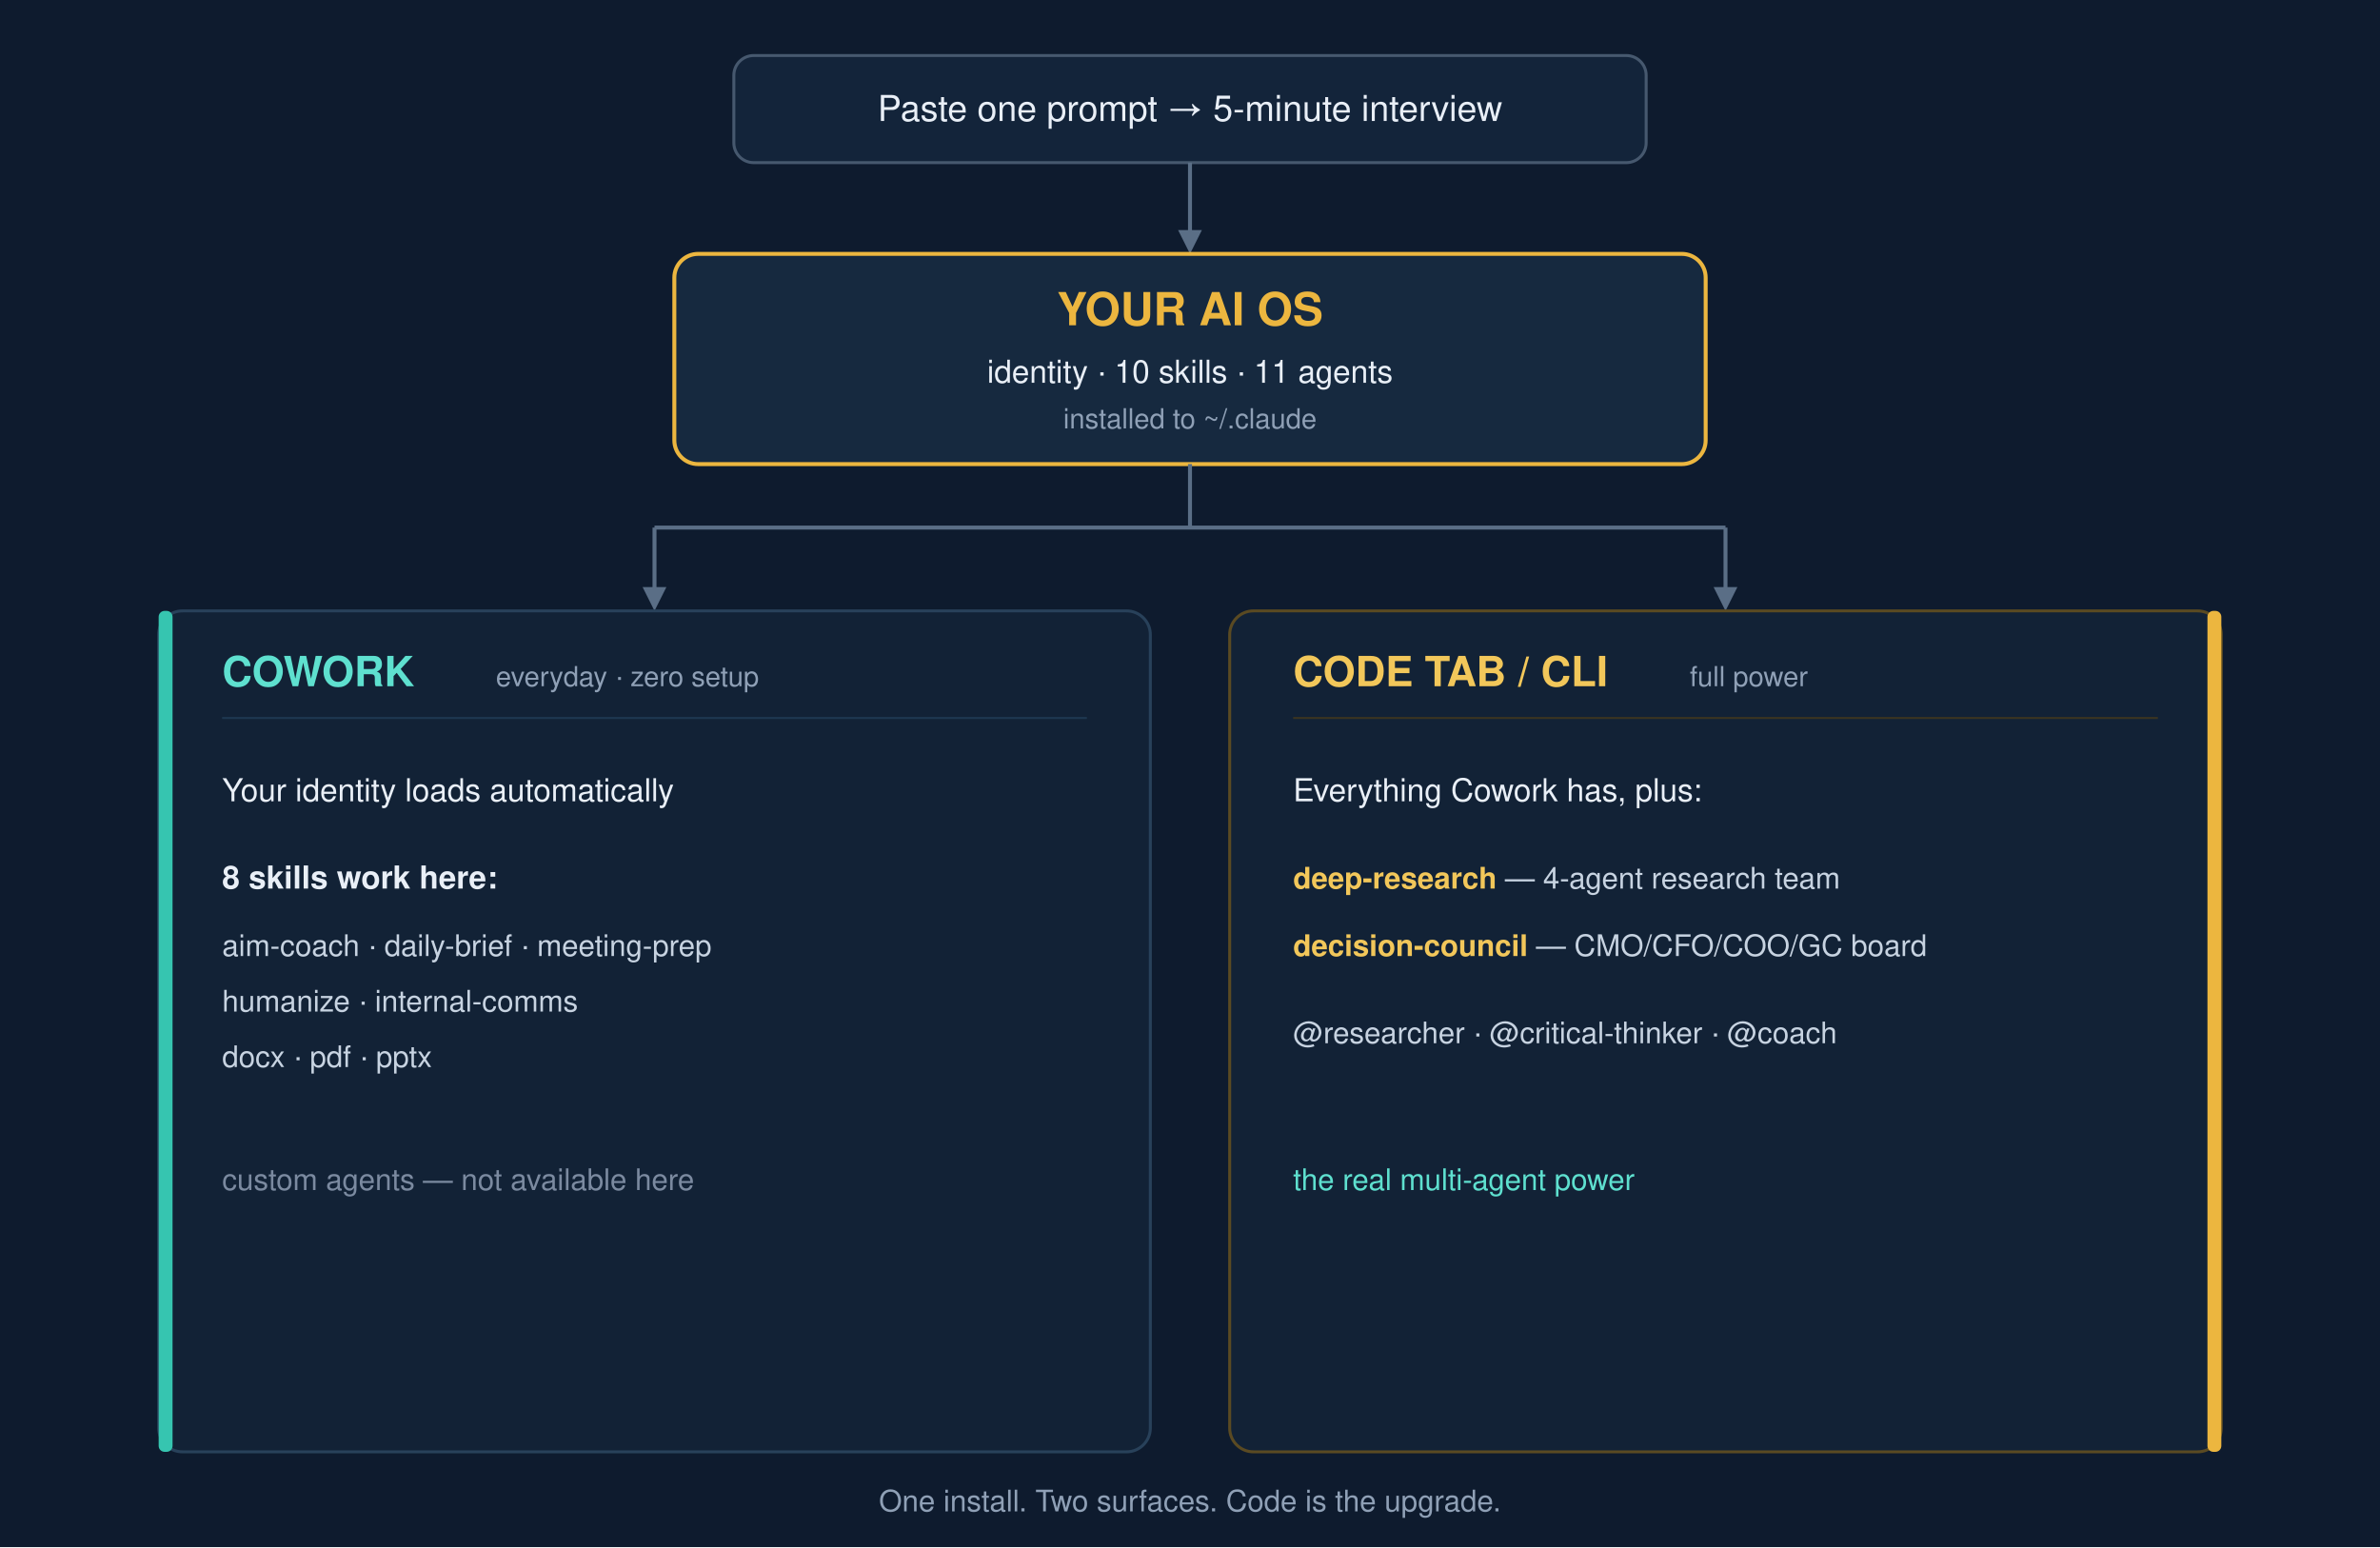
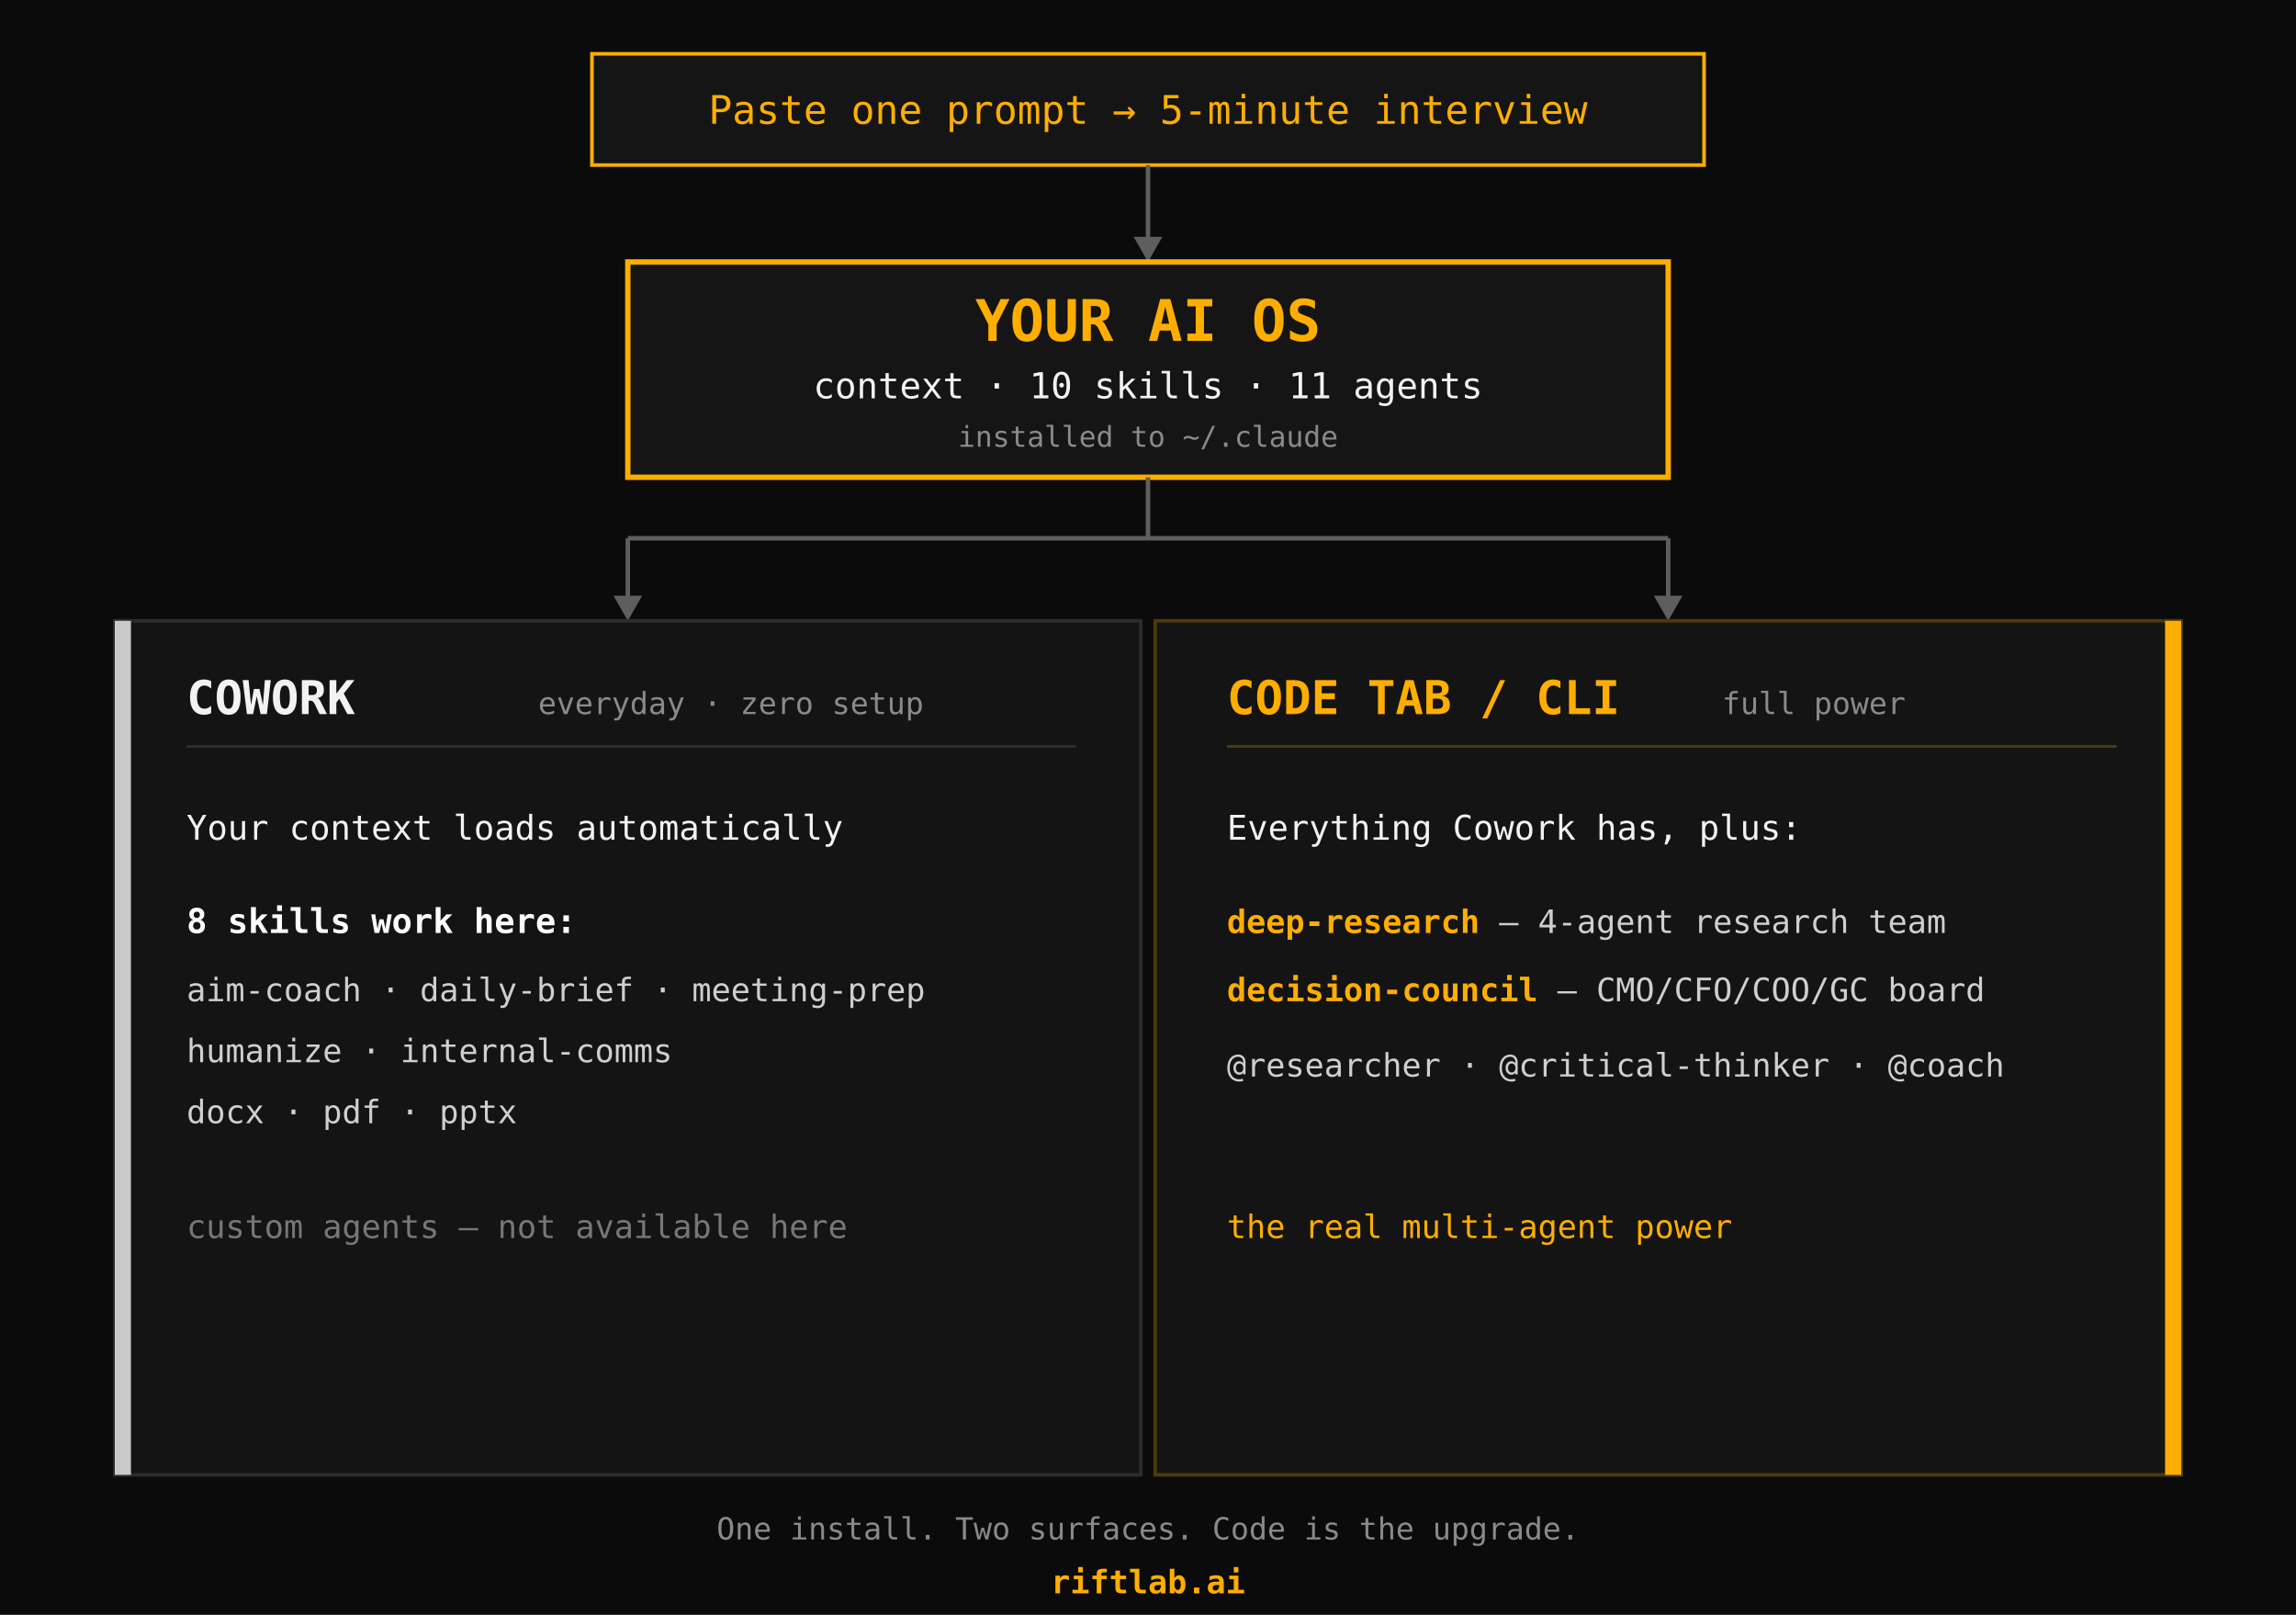
- <svg xmlns="http://www.w3.org/2000/svg" width="1200" height="780" viewBox="0 0 1200 780" font-family="Helvetica, Arial, sans-serif">
-   <rect x="0" y="0" width="1200" height="780" fill="#0E1B2E" />
-   <rect x="370" y="28" width="460" height="54" rx="10" fill="#13243A" stroke="#46586E" stroke-width="1.5" />
-   <text x="600" y="61" fill="#E9EFF7" font-size="18" text-anchor="middle">Paste one prompt  →  5-minute interview</text>
-   <line x1="600" y1="82" x2="600" y2="120" stroke="#5A6E86" stroke-width="2" />
-   <polygon points="600,128 594,116 606,116" fill="#5A6E86" />
-   <rect x="340" y="128" width="520" height="106" rx="12" fill="#16293F" stroke="#ECB63F" stroke-width="2" />
-   <text x="600" y="164" fill="#ECB63F" font-size="23" font-weight="bold" text-anchor="middle">YOUR AI OS</text>
-   <text x="600" y="193" fill="#E9EFF7" font-size="16" text-anchor="middle">identity  ·  10 skills  ·  11 agents</text>
-   <text x="600" y="216" fill="#8FA0B6" font-size="14" text-anchor="middle">installed to ~/.claude</text>
-   <line x1="600" y1="234" x2="600" y2="266" stroke="#5A6E86" stroke-width="2" />
-   <line x1="330" y1="266" x2="870" y2="266" stroke="#5A6E86" stroke-width="2" />
-   <line x1="330" y1="266" x2="330" y2="300" stroke="#5A6E86" stroke-width="2" />
-   <line x1="870" y1="266" x2="870" y2="300" stroke="#5A6E86" stroke-width="2" />
-   <polygon points="330,308 324,296 336,296" fill="#5A6E86" />
-   <polygon points="870,308 864,296 876,296" fill="#5A6E86" />
-   <rect x="80" y="308" width="500" height="424" rx="12" fill="#122236" stroke="#28415A" stroke-width="1.5" />
-   <rect x="80" y="308" width="7" height="424" rx="3" fill="#36C5B0" />
-   <text x="112" y="346" fill="#5EE0CF" font-size="21" font-weight="bold">COWORK</text>
-   <text x="250" y="346" fill="#8FA0B6" font-size="14">everyday  ·  zero setup</text>
-   <line x1="112" y1="362" x2="548" y2="362" stroke="#1E3850" stroke-width="1" />
-   <text x="112" y="404" fill="#E9EFF7" font-size="16">Your identity loads automatically</text>
-   <text x="112" y="448" fill="#E9EFF7" font-size="16" font-weight="bold">8 skills work here:</text>
-   <text x="112" y="482" fill="#C7D3E1" font-size="15">aim-coach · daily-brief · meeting-prep</text>
-   <text x="112" y="510" fill="#C7D3E1" font-size="15">humanize · internal-comms</text>
-   <text x="112" y="538" fill="#C7D3E1" font-size="15">docx · pdf · pptx</text>
-   <text x="112" y="600" fill="#7B8AA0" font-size="15">custom agents — not available here</text>
-   <rect x="620" y="308" width="500" height="424" rx="12" fill="#122236" stroke="#5A4A22" stroke-width="1.5" />
-   <rect x="1113" y="308" width="7" height="424" rx="3" fill="#ECB63F" />
-   <text x="652" y="346" fill="#F2C75A" font-size="21" font-weight="bold">CODE TAB / CLI</text>
-   <text x="852" y="346" fill="#8FA0B6" font-size="14">full power</text>
-   <line x1="652" y1="362" x2="1088" y2="362" stroke="#3A3420" stroke-width="1" />
-   <text x="652" y="404" fill="#E9EFF7" font-size="16">Everything Cowork has, plus:</text>
-   <text x="652" y="448" fill="#C7D3E1" font-size="15">
-     <tspan fill="#F2C75A" font-weight="bold">deep-research</tspan> — 4-agent research team</text>
-   <text x="652" y="482" fill="#C7D3E1" font-size="15">
-     <tspan fill="#F2C75A" font-weight="bold">decision-council</tspan> — CMO/CFO/COO/GC board</text>
-   <text x="652" y="526" fill="#C7D3E1" font-size="15">@researcher · @critical-thinker · @coach</text>
-   <text x="652" y="600" fill="#5EE0CF" font-size="15">the real multi-agent power</text>
-   <text x="600" y="762" fill="#8FA0B6" font-size="15" text-anchor="middle">One install.  Two surfaces.  Code is the upgrade.</text>
+ <svg xmlns="http://www.w3.org/2000/svg" width="1280" height="900" viewBox="0 0 1280 900" font-family="ui-monospace, 'Geist Mono', 'SF Mono', Menlo, monospace">
+   <rect x="0" y="0" width="1280" height="900" fill="#0B0B0B" />
+   <rect x="330" y="30" width="620" height="62" fill="#151515" stroke="#FFAE00" stroke-width="2" />
+   <text x="640" y="69" fill="#FFAE00" font-size="22" text-anchor="middle">Paste one prompt  →  5-minute interview</text>
+   <line x1="640" y1="92" x2="640" y2="138" stroke="#5E5E5E" stroke-width="2.5" />
+   <polygon points="640,146 632,132 648,132" fill="#5E5E5E" />
+   <rect x="350" y="146" width="580" height="120" fill="#151515" stroke="#FFAE00" stroke-width="3" />
+   <text x="640" y="190" fill="#FFAE00" font-size="32" font-weight="bold" text-anchor="middle">YOUR AI OS</text>
+   <text x="640" y="222" fill="#F2F2F2" font-size="20" text-anchor="middle">context  ·  10 skills  ·  11 agents</text>
+   <text x="640" y="249" fill="#8A8A8A" font-size="16" text-anchor="middle">installed to ~/.claude</text>
+   <line x1="640" y1="266" x2="640" y2="300" stroke="#5E5E5E" stroke-width="2.5" />
+   <line x1="350" y1="300" x2="930" y2="300" stroke="#5E5E5E" stroke-width="2.5" />
+   <line x1="350" y1="300" x2="350" y2="338" stroke="#5E5E5E" stroke-width="2.5" />
+   <line x1="930" y1="300" x2="930" y2="338" stroke="#5E5E5E" stroke-width="2.5" />
+   <polygon points="350,346 342,332 358,332" fill="#5E5E5E" />
+   <polygon points="930,346 922,332 938,332" fill="#5E5E5E" />
+   <rect x="64" y="346" width="572" height="476" fill="#141414" stroke="#2C2C2C" stroke-width="2" />
+   <rect x="64" y="346" width="9" height="476" fill="#C9C9C9" />
+   <text x="104" y="398" fill="#F2F2F2" font-size="26" font-weight="bold">COWORK</text>
+   <text x="300" y="398" fill="#8A8A8A" font-size="17">everyday · zero setup</text>
+   <line x1="104" y1="416" x2="600" y2="416" stroke="#2C2C2C" stroke-width="1.5" />
+   <text x="104" y="468" fill="#F2F2F2" font-size="19">Your context loads automatically</text>
+   <text x="104" y="520" fill="#FFFFFF" font-size="19" font-weight="bold">8 skills work here:</text>
+   <text x="104" y="558" fill="#CFCFCF" font-size="18">aim-coach · daily-brief · meeting-prep</text>
+   <text x="104" y="592" fill="#CFCFCF" font-size="18">humanize · internal-comms</text>
+   <text x="104" y="626" fill="#CFCFCF" font-size="18">docx · pdf · pptx</text>
+   <text x="104" y="690" fill="#777777" font-size="18">custom agents — not available here</text>
+   <rect x="644" y="346" width="572" height="476" fill="#141414" stroke="#4A3A0C" stroke-width="2" />
+   <rect x="1207" y="346" width="9" height="476" fill="#FFAE00" />
+   <text x="684" y="398" fill="#FFAE00" font-size="26" font-weight="bold">CODE TAB / CLI</text>
+   <text x="960" y="398" fill="#8A8A8A" font-size="17">full power</text>
+   <line x1="684" y1="416" x2="1180" y2="416" stroke="#4A3A0C" stroke-width="1.5" />
+   <text x="684" y="468" fill="#F2F2F2" font-size="19">Everything Cowork has, plus:</text>
+   <text x="684" y="520" fill="#CFCFCF" font-size="18">
+     <tspan fill="#FFAE00" font-weight="bold">deep-research</tspan> — 4-agent research team</text>
+   <text x="684" y="558" fill="#CFCFCF" font-size="18">
+     <tspan fill="#FFAE00" font-weight="bold">decision-council</tspan> — CMO/CFO/COO/GC board</text>
+   <text x="684" y="600" fill="#CFCFCF" font-size="18">@researcher · @critical-thinker · @coach</text>
+   <text x="684" y="690" fill="#FFAE00" font-size="18">the real multi-agent power</text>
+   <text x="640" y="858" fill="#8A8A8A" font-size="17" text-anchor="middle">One install.  Two surfaces.  Code is the upgrade.</text>
+   <text x="640" y="888" fill="#FFAE00" font-size="18" font-weight="bold" text-anchor="middle">riftlab.ai</text>
</svg>
